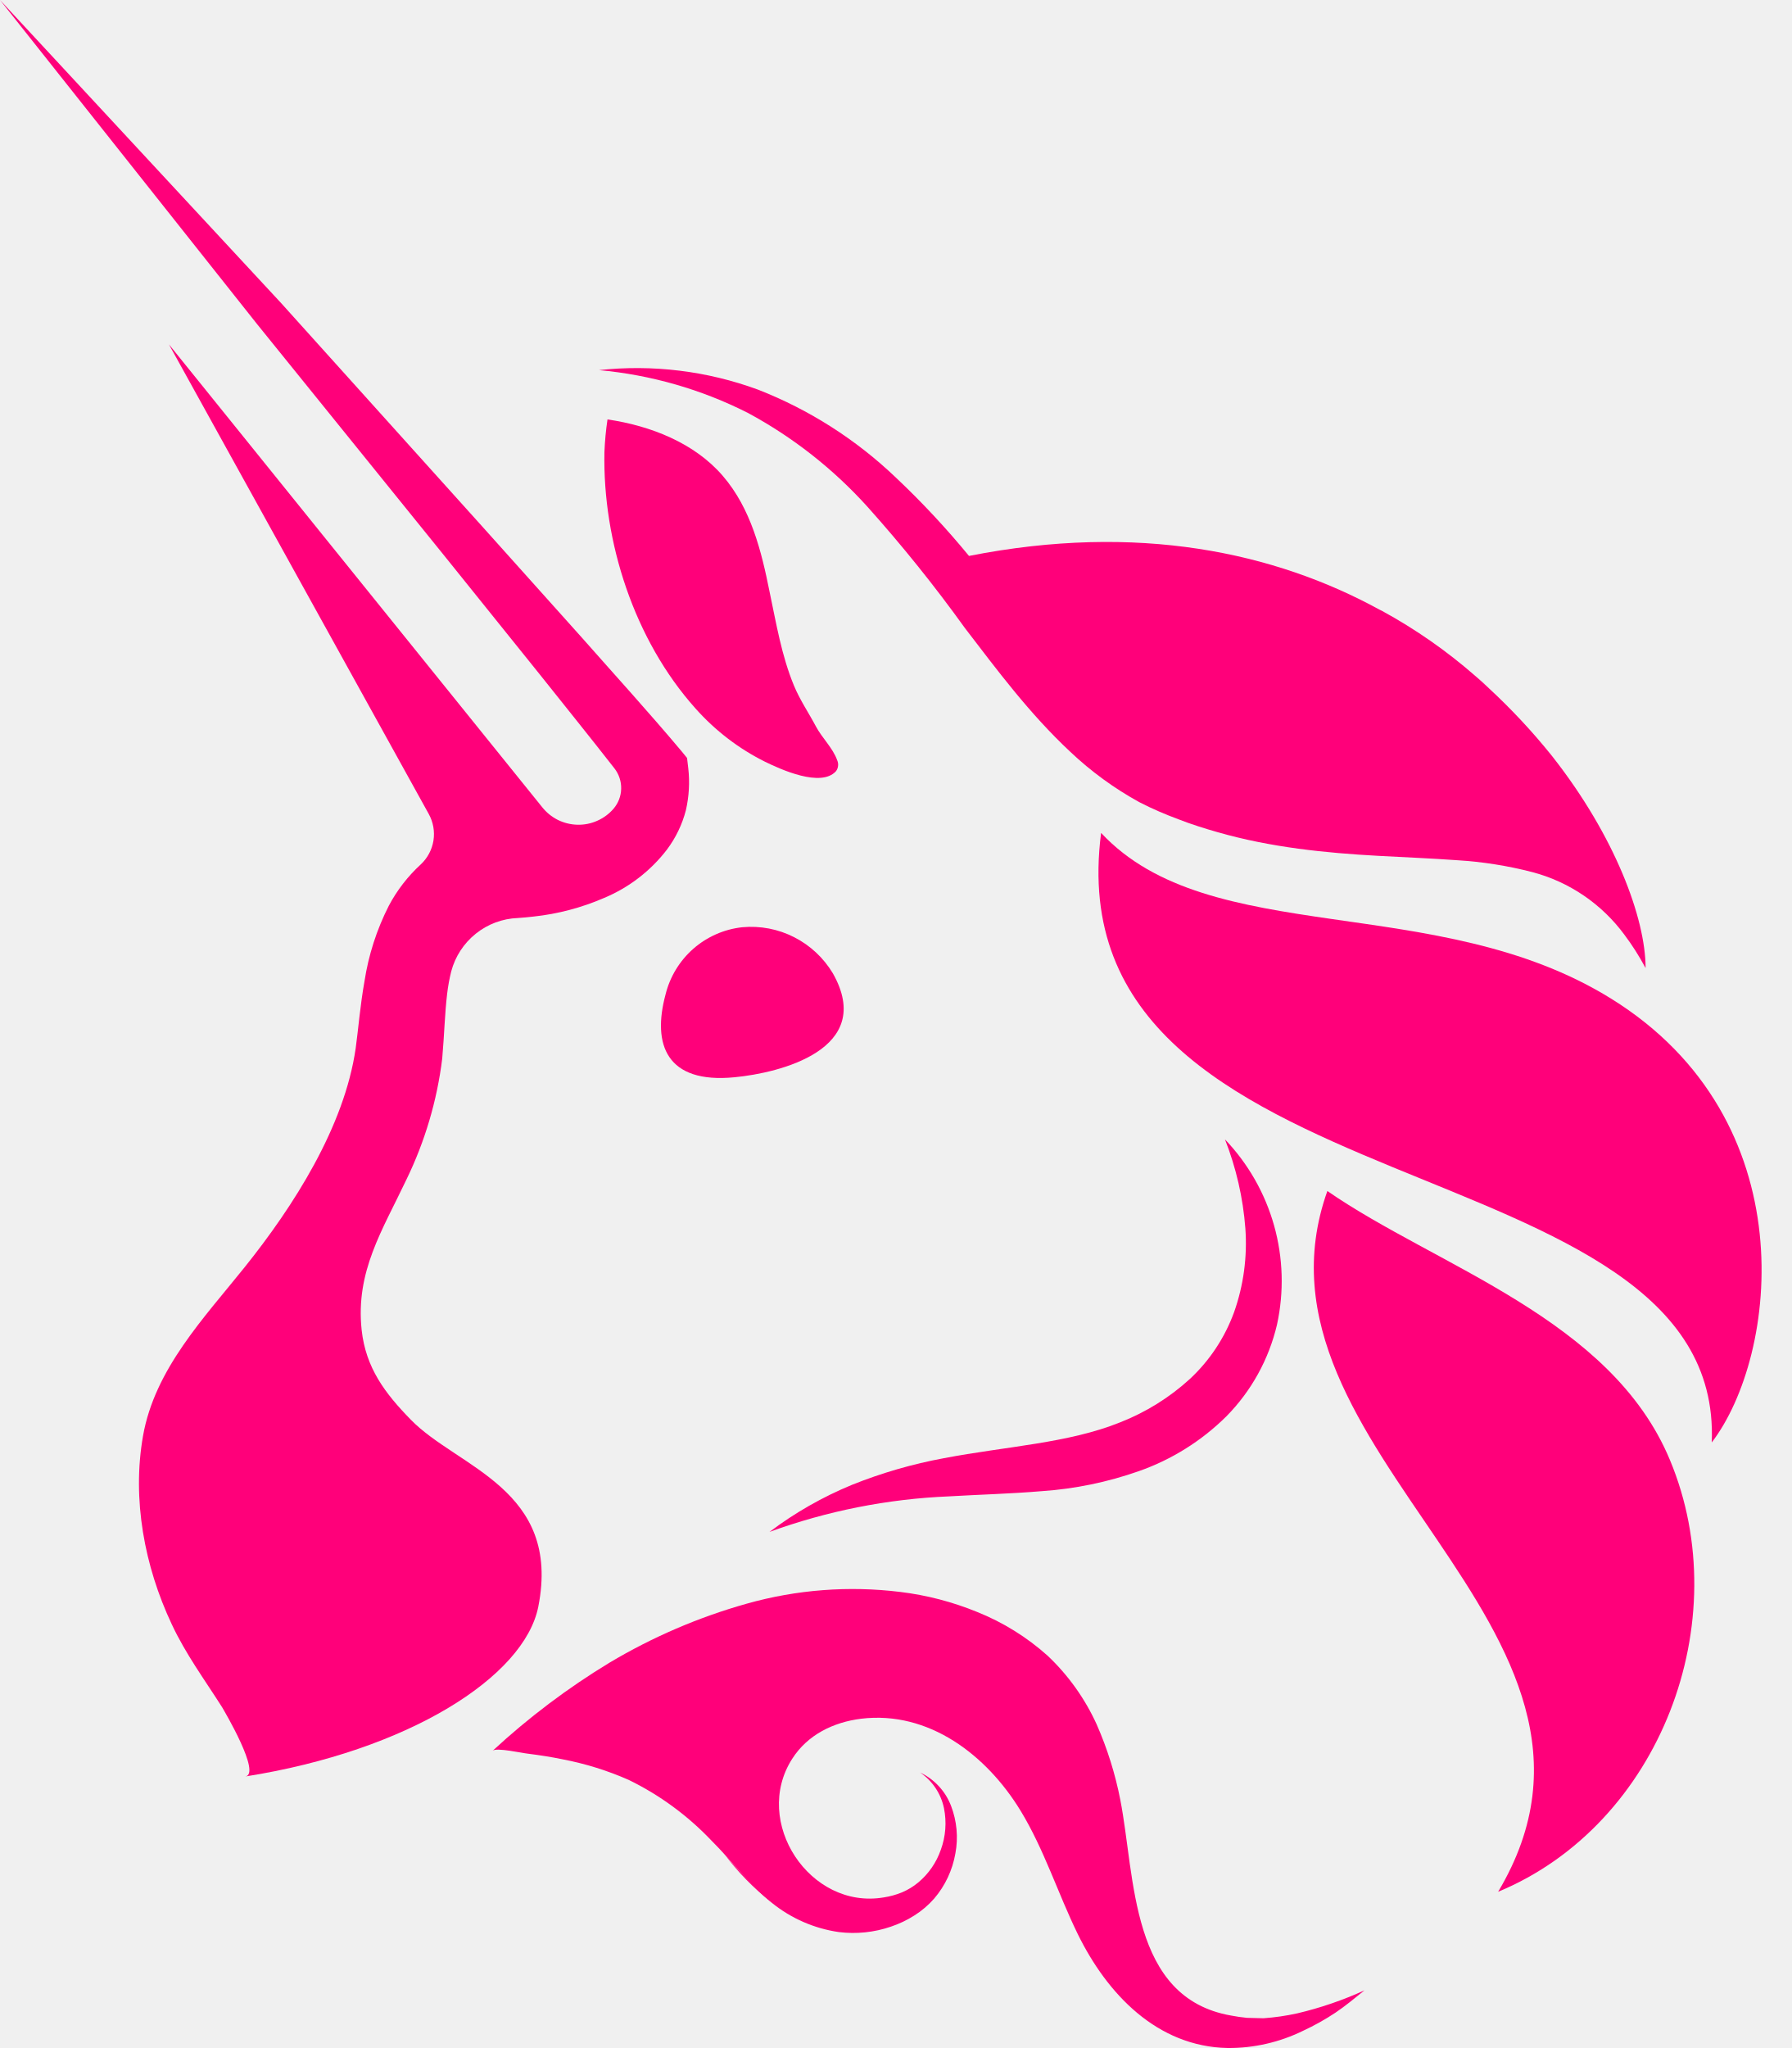
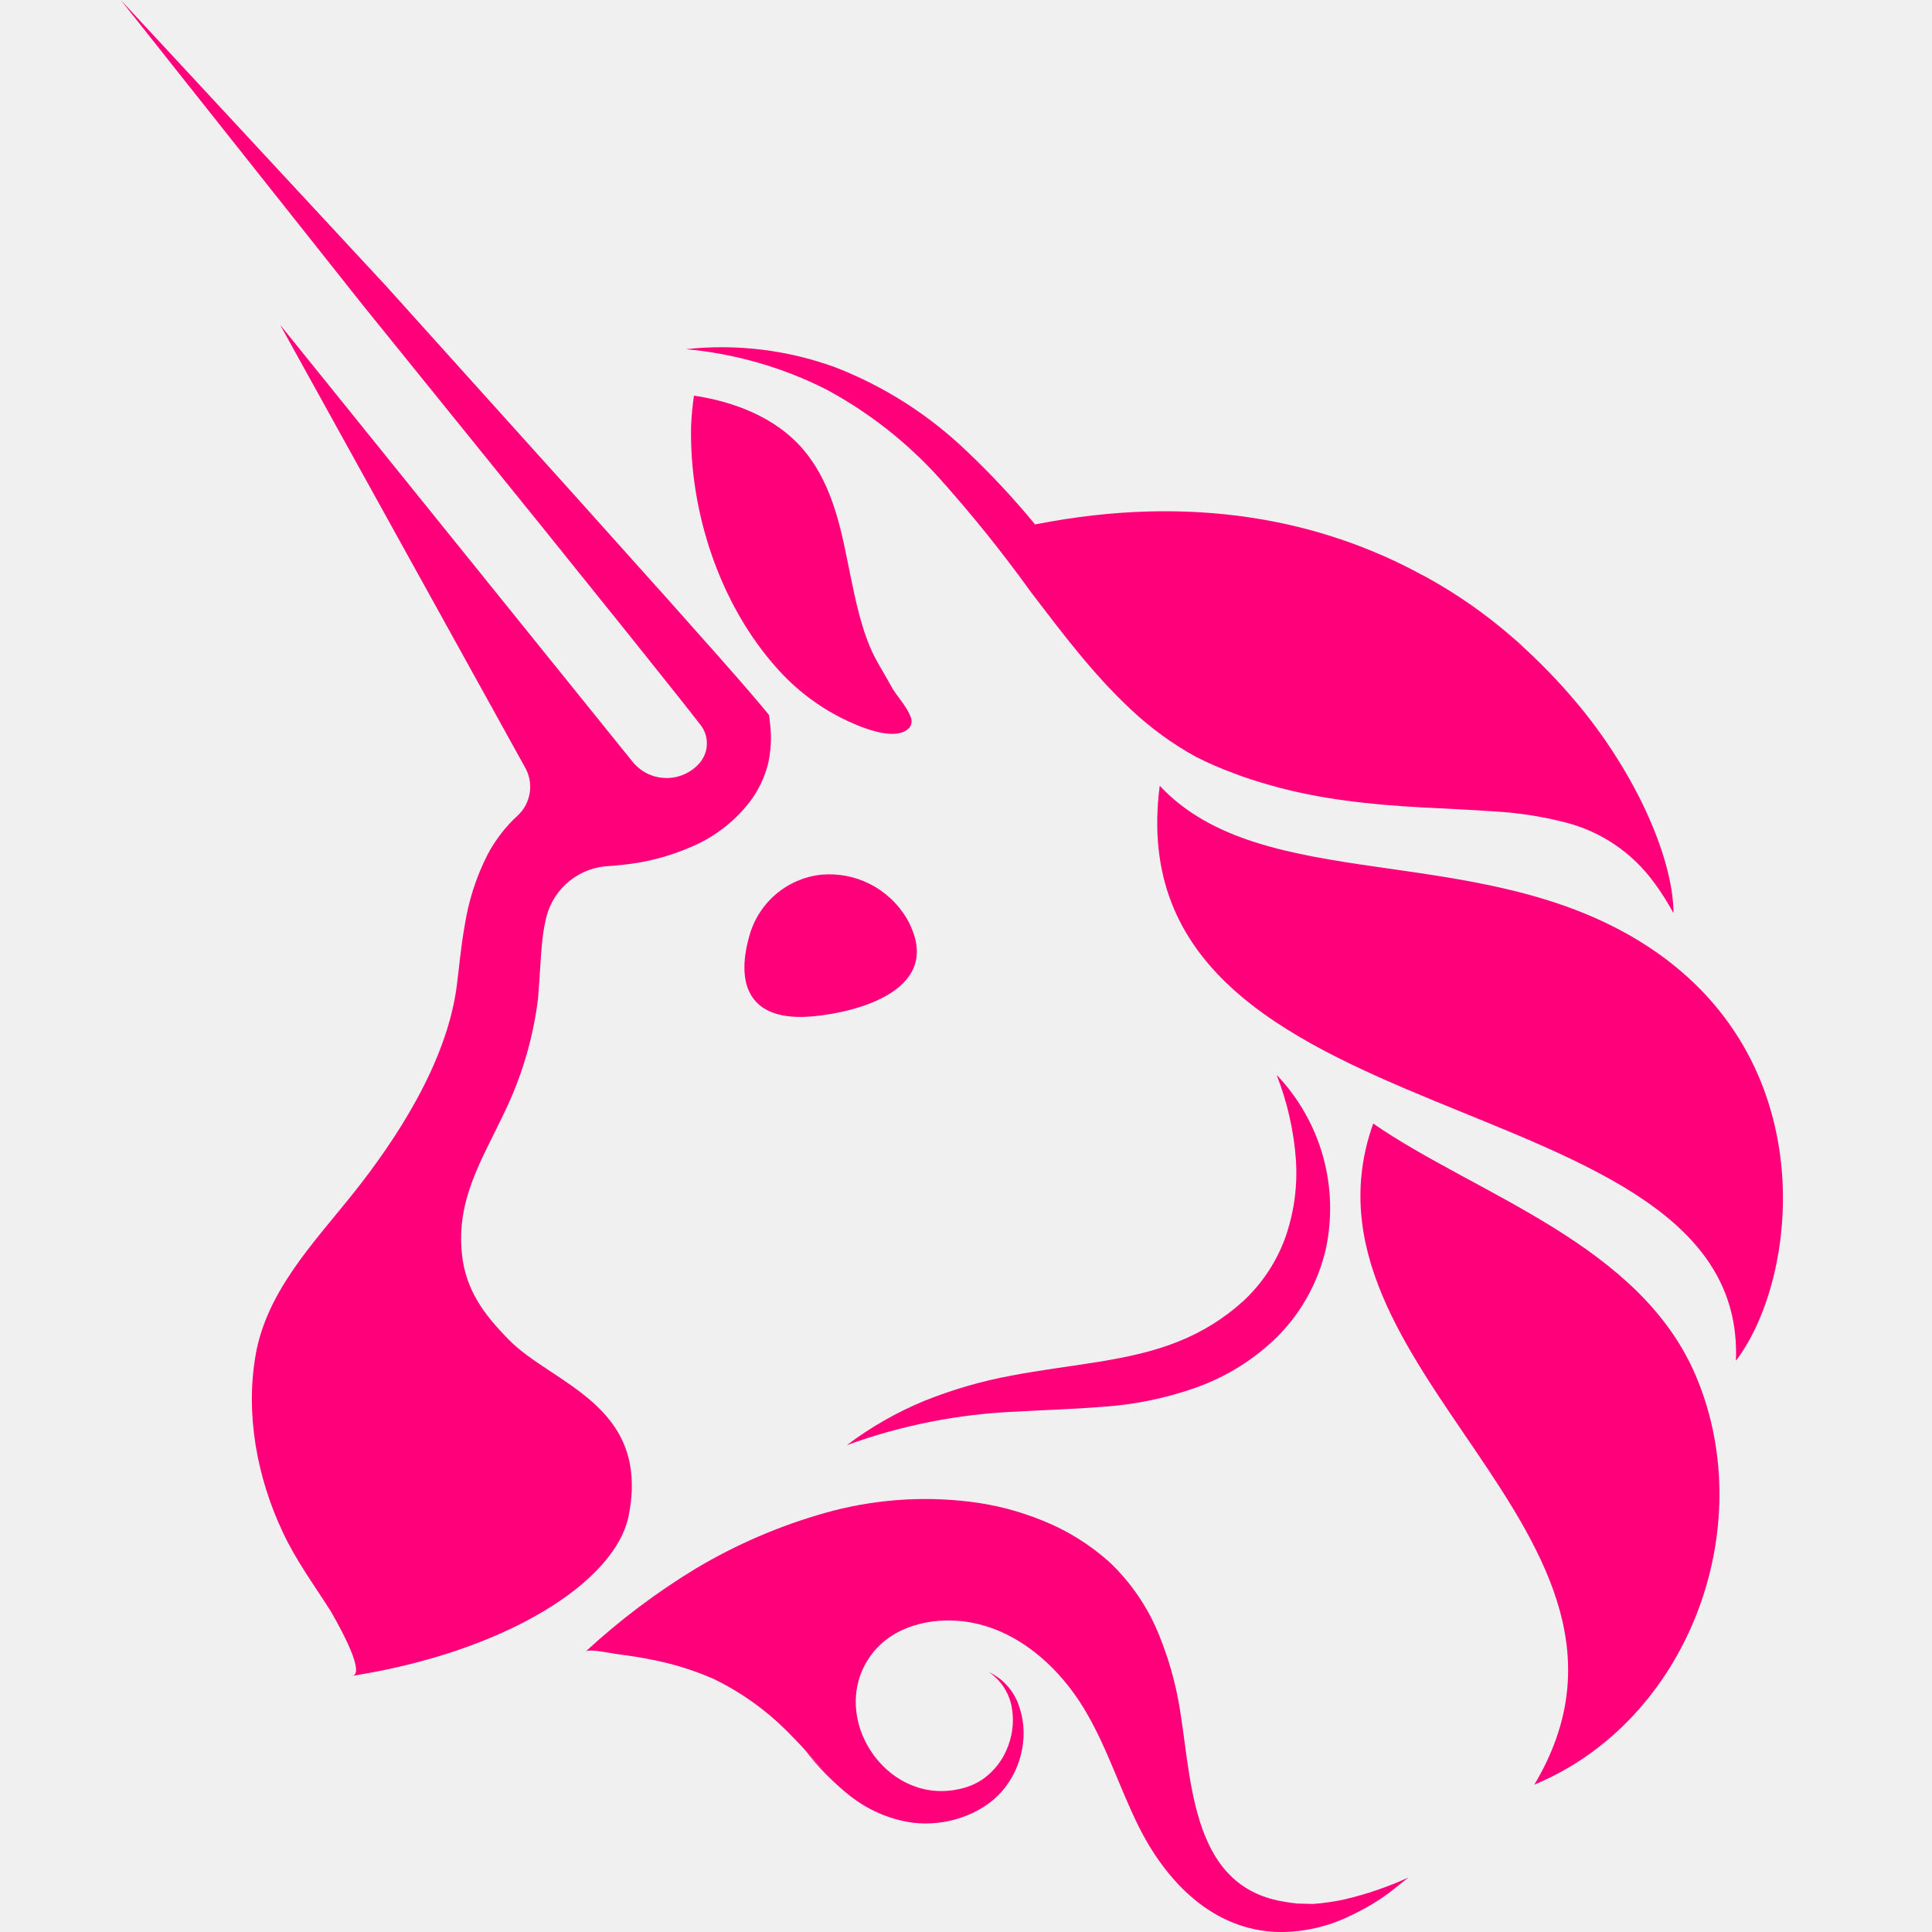
- <svg xmlns="http://www.w3.org/2000/svg" width="35" height="40" viewBox="0 0 35 40" fill="none">
-   <path d="M16.271 19.011C17.11 20.495 15.233 20.956 14.351 21.04C13.016 21.171 12.74 20.398 13.001 19.427C13.086 19.079 13.276 18.766 13.545 18.53C13.813 18.295 14.148 18.148 14.502 18.11C14.851 18.078 15.203 18.145 15.515 18.305C15.828 18.464 16.09 18.709 16.271 19.011Z" fill="#FF007A" />
-   <path d="M21.511 16.268C20.535 23.766 33.69 22.206 33.44 28.173C34.737 26.479 35.295 21.874 31.475 19.505C28.071 17.392 23.636 18.548 21.511 16.268Z" fill="#FF007A" />
-   <path d="M29.09 13.437C29.004 13.358 28.916 13.279 28.83 13.201C28.917 13.281 29.004 13.364 29.09 13.437Z" fill="#FF007A" />
-   <path d="M32.148 18.905L32.14 18.893C32.021 18.672 31.886 18.459 31.735 18.258C31.291 17.655 30.655 17.222 29.933 17.033C29.451 16.908 28.959 16.831 28.464 16.801C27.961 16.765 27.449 16.744 26.931 16.716C25.893 16.659 24.83 16.552 23.792 16.255C23.533 16.181 23.273 16.1 23.023 16.002C22.893 15.955 22.772 15.904 22.644 15.85C22.515 15.795 22.384 15.732 22.255 15.666C21.766 15.397 21.314 15.067 20.909 14.684C20.11 13.937 19.482 13.09 18.852 12.269C18.259 11.444 17.622 10.652 16.945 9.896C16.276 9.156 15.486 8.536 14.609 8.064C13.701 7.604 12.714 7.321 11.701 7.229C12.752 7.115 13.815 7.245 14.808 7.61C15.809 8.001 16.725 8.585 17.503 9.329C18.011 9.808 18.487 10.319 18.93 10.858C22.226 10.207 24.899 10.785 26.953 11.909L27 11.932C27.654 12.289 28.266 12.716 28.827 13.207C28.916 13.286 29.005 13.364 29.087 13.443C29.524 13.847 29.931 14.283 30.305 14.747L30.334 14.784C31.547 16.328 32.146 17.933 32.148 18.905Z" fill="#FF007A" />
-   <path d="M32.146 18.905L32.139 18.889L32.146 18.905Z" fill="#FF007A" />
-   <path d="M11.868 8.192C12.709 8.315 13.566 8.651 14.119 9.293C14.672 9.934 14.876 10.768 15.035 11.562C15.165 12.177 15.268 12.804 15.509 13.387C15.626 13.671 15.797 13.92 15.94 14.189C16.058 14.412 16.273 14.612 16.356 14.851C16.371 14.885 16.377 14.923 16.372 14.96C16.368 14.997 16.354 15.032 16.332 15.062C16.038 15.388 15.247 15.025 14.948 14.879C14.432 14.623 13.97 14.268 13.587 13.837C12.39 12.501 11.771 10.578 11.808 8.827C11.817 8.615 11.836 8.403 11.868 8.192Z" fill="#FF007A" />
-   <path d="M25.931 23.262C24.114 28.355 32.354 31.772 29.267 36.949C32.434 35.635 33.938 31.666 32.624 28.517C31.474 25.752 28.074 24.744 25.931 23.262Z" fill="#FF007A" />
-   <path d="M15.033 29.92C15.528 29.546 16.07 29.237 16.643 29.001C17.224 28.768 17.827 28.593 18.442 28.48C19.663 28.247 20.871 28.189 21.886 27.779C22.387 27.582 22.849 27.295 23.247 26.931C23.633 26.571 23.928 26.125 24.109 25.628C24.294 25.104 24.369 24.547 24.329 23.992C24.284 23.396 24.149 22.81 23.931 22.254C24.383 22.727 24.712 23.304 24.89 23.935C25.067 24.566 25.087 25.231 24.947 25.872C24.788 26.549 24.445 27.17 23.957 27.664C23.473 28.143 22.89 28.508 22.249 28.733C21.638 28.948 21 29.08 20.353 29.124C19.731 29.176 19.128 29.191 18.537 29.226C17.34 29.276 16.159 29.51 15.033 29.92Z" fill="#FF007A" />
-   <path d="M26.656 38.874C26.473 39.02 26.29 39.175 26.089 39.31C25.887 39.444 25.674 39.563 25.454 39.665C24.996 39.889 24.493 40.004 23.983 40C22.602 39.974 21.627 38.941 21.055 37.775C20.666 36.98 20.398 36.12 19.936 35.363C19.275 34.28 18.145 33.408 16.821 33.569C16.282 33.637 15.776 33.881 15.476 34.352C14.687 35.581 15.82 37.303 17.264 37.059C17.387 37.04 17.507 37.007 17.622 36.96C17.737 36.911 17.844 36.846 17.94 36.766C18.142 36.597 18.294 36.376 18.38 36.127C18.475 35.867 18.496 35.586 18.441 35.315C18.382 35.032 18.215 34.782 17.976 34.62C18.254 34.751 18.47 34.984 18.58 35.272C18.693 35.568 18.723 35.89 18.664 36.201C18.607 36.526 18.465 36.83 18.251 37.08C18.138 37.209 18.007 37.321 17.862 37.412C17.719 37.503 17.565 37.576 17.404 37.63C17.078 37.742 16.731 37.778 16.389 37.736C15.909 37.667 15.457 37.47 15.079 37.165C14.632 36.81 14.3 36.346 13.897 35.947C13.434 35.46 12.888 35.059 12.285 34.765C11.869 34.581 11.434 34.446 10.988 34.361C10.763 34.314 10.536 34.28 10.309 34.251C10.205 34.241 9.696 34.127 9.625 34.194C10.327 33.545 11.092 32.968 11.909 32.473C12.748 31.973 13.648 31.586 14.587 31.322C15.561 31.047 16.579 30.969 17.583 31.092C18.1 31.154 18.606 31.286 19.088 31.483C19.594 31.685 20.06 31.975 20.466 32.338C20.869 32.719 21.194 33.174 21.424 33.679C21.632 34.152 21.787 34.646 21.886 35.153C22.182 36.669 22.073 39.02 24.049 39.366C24.152 39.386 24.256 39.401 24.361 39.411L24.684 39.419C24.906 39.403 25.127 39.371 25.344 39.323C25.795 39.217 26.234 39.066 26.656 38.874Z" fill="#FF007A" />
-   <path d="M15.171 37.218L15.119 37.177L15.171 37.218Z" fill="#FF007A" />
-   <path d="M13.399 15.826C13.327 16.104 13.201 16.364 13.029 16.594C12.709 17.011 12.284 17.337 11.799 17.539C11.362 17.728 10.9 17.85 10.428 17.901C10.325 17.914 10.219 17.922 10.116 17.93C9.817 17.941 9.529 18.048 9.295 18.236C9.06 18.424 8.892 18.682 8.815 18.973C8.779 19.117 8.752 19.264 8.735 19.412C8.689 19.795 8.681 20.194 8.639 20.676C8.538 21.497 8.301 22.295 7.94 23.038C7.47 24.031 6.943 24.832 7.065 25.976C7.146 26.719 7.525 27.217 8.028 27.731C8.936 28.664 10.97 29.081 10.516 31.381C10.242 32.753 7.976 34.194 4.792 34.697C5.109 34.648 4.386 33.425 4.34 33.346C3.999 32.809 3.625 32.303 3.354 31.721C2.822 30.591 2.576 29.283 2.794 28.045C3.023 26.741 3.984 25.743 4.782 24.747C5.731 23.562 6.728 22.01 6.949 20.471C7 20.099 7.037 19.632 7.12 19.168C7.199 18.654 7.359 18.156 7.595 17.692C7.755 17.389 7.967 17.115 8.22 16.883C8.352 16.76 8.439 16.596 8.468 16.417C8.496 16.238 8.463 16.056 8.376 15.898L3.3 6.726L10.591 15.764C10.674 15.869 10.779 15.954 10.898 16.014C11.018 16.073 11.149 16.105 11.282 16.108C11.415 16.111 11.547 16.085 11.669 16.03C11.791 15.976 11.9 15.896 11.987 15.794C12.079 15.686 12.132 15.549 12.135 15.407C12.139 15.264 12.093 15.125 12.007 15.012C11.53 14.401 11.027 13.778 10.539 13.165L8.704 10.884L5.022 6.33L0 0L5.494 5.922L9.414 10.275L11.37 12.457C12.018 13.191 12.667 13.902 13.316 14.674L13.422 14.804L13.446 15.006C13.477 15.28 13.461 15.557 13.399 15.826Z" fill="#FF007A" />
-   <path d="M15.078 37.157C14.726 36.884 14.412 36.563 14.146 36.204C14.432 36.546 14.743 36.864 15.078 37.157Z" fill="#FF007A" />
+ <svg xmlns="http://www.w3.org/2000/svg" width="40" height="40" viewBox="0 0 40 40" fill="none">
+   <g clip-path="url(#clip0)">
+     <path d="M18.771 19.011C19.61 20.495 17.733 20.956 16.852 21.04C15.516 21.171 15.24 20.398 15.501 19.427C15.586 19.079 15.776 18.766 16.045 18.53C16.313 18.295 16.648 18.148 17.002 18.11C17.351 18.078 17.703 18.145 18.015 18.305C18.328 18.464 18.59 18.709 18.771 19.011Z" fill="#FF007A" />
+     <path d="M24.011 16.268C23.035 23.766 36.19 22.206 35.94 28.173C37.237 26.479 37.795 21.874 33.975 19.505C30.571 17.392 26.136 18.548 24.011 16.268Z" fill="#FF007A" />
+     <path d="M31.59 13.437C31.504 13.358 31.416 13.279 31.33 13.201C31.417 13.281 31.504 13.364 31.59 13.437Z" fill="#FF007A" />
+     <path d="M34.648 18.905L34.64 18.893C34.521 18.672 34.386 18.459 34.235 18.258C33.791 17.655 33.155 17.222 32.432 17.033C31.951 16.908 31.459 16.831 30.964 16.801C30.461 16.765 29.949 16.744 29.431 16.716C28.393 16.659 27.33 16.552 26.292 16.255C26.033 16.181 25.773 16.1 25.523 16.002C25.393 15.955 25.272 15.904 25.144 15.85C25.015 15.795 24.884 15.732 24.755 15.666C24.266 15.397 23.814 15.067 23.409 14.684C22.61 13.937 21.982 13.09 21.352 12.269C20.759 11.444 20.122 10.652 19.445 9.896C18.776 9.156 17.986 8.536 17.109 8.064C16.201 7.604 15.214 7.321 14.201 7.229C15.252 7.115 16.315 7.245 17.308 7.61C18.309 8.001 19.225 8.585 20.003 9.329C20.511 9.808 20.987 10.319 21.43 10.858C24.726 10.207 27.399 10.785 29.453 11.909L29.5 11.932C30.154 12.289 30.766 12.716 31.327 13.207C31.416 13.286 31.505 13.364 31.587 13.443C32.024 13.847 32.431 14.283 32.805 14.747L32.834 14.784C34.047 16.328 34.646 17.933 34.648 18.905Z" fill="#FF007A" />
+     <path d="M34.646 18.905L34.639 18.889L34.646 18.905Z" fill="#FF007A" />
+     <path d="M14.368 8.192C15.209 8.315 16.066 8.651 16.619 9.293C17.172 9.934 17.376 10.768 17.535 11.562C17.665 12.177 17.768 12.804 18.009 13.387C18.126 13.671 18.297 13.92 18.44 14.189C18.558 14.412 18.773 14.612 18.856 14.851C18.871 14.885 18.877 14.923 18.872 14.96C18.868 14.997 18.854 15.032 18.832 15.062C18.538 15.388 17.747 15.025 17.448 14.879C16.933 14.623 16.47 14.268 16.087 13.837C14.89 12.501 14.271 10.578 14.308 8.827C14.317 8.615 14.336 8.403 14.368 8.192Z" fill="#FF007A" />
+     <path d="M28.431 23.262C26.614 28.355 34.854 31.772 31.767 36.949C34.934 35.635 36.438 31.666 35.124 28.517C33.974 25.752 30.574 24.744 28.431 23.262Z" fill="#FF007A" />
+     <path d="M17.533 29.92C18.028 29.546 18.57 29.237 19.143 29.001C19.724 28.768 20.327 28.593 20.942 28.48C22.163 28.247 23.371 28.189 24.386 27.779C24.887 27.582 25.349 27.295 25.747 26.931C26.133 26.571 26.428 26.125 26.609 25.628C26.794 25.104 26.869 24.547 26.829 23.992C26.784 23.396 26.649 22.81 26.431 22.254C26.883 22.727 27.212 23.304 27.39 23.935C27.567 24.566 27.587 25.231 27.447 25.872C27.288 26.549 26.945 27.17 26.457 27.664C25.973 28.143 25.39 28.508 24.749 28.733C24.138 28.948 23.5 29.08 22.853 29.124C22.231 29.176 21.628 29.191 21.037 29.226C19.84 29.276 18.659 29.51 17.533 29.92Z" fill="#FF007A" />
+     <path d="M29.156 38.874C28.973 39.02 28.79 39.175 28.589 39.31C28.387 39.444 28.174 39.563 27.954 39.665C27.496 39.889 26.993 40.004 26.483 40C25.102 39.974 24.127 38.941 23.555 37.775C23.166 36.98 22.898 36.12 22.436 35.363C21.775 34.28 20.645 33.408 19.321 33.569C18.782 33.637 18.276 33.881 17.976 34.352C17.187 35.581 18.32 37.303 19.764 37.059C19.887 37.04 20.007 37.007 20.122 36.96C20.237 36.911 20.344 36.846 20.44 36.766C20.642 36.597 20.794 36.376 20.88 36.127C20.975 35.867 20.996 35.586 20.941 35.315C20.882 35.032 20.715 34.782 20.476 34.62C20.754 34.751 20.97 34.984 21.08 35.272C21.193 35.568 21.223 35.89 21.164 36.201C21.107 36.526 20.965 36.83 20.751 37.08C20.638 37.209 20.507 37.321 20.362 37.412C20.219 37.503 20.065 37.576 19.904 37.63C19.578 37.742 19.231 37.778 18.889 37.736C18.409 37.667 17.957 37.47 17.579 37.165C17.132 36.81 16.8 36.346 16.397 35.947C15.934 35.46 15.388 35.059 14.785 34.765C14.369 34.581 13.934 34.446 13.488 34.361C13.263 34.314 13.036 34.28 12.809 34.251C12.705 34.241 12.196 34.127 12.125 34.194C12.827 33.545 13.592 32.968 14.409 32.473C15.248 31.973 16.148 31.586 17.087 31.322C18.061 31.047 19.079 30.969 20.083 31.092C20.6 31.154 21.106 31.286 21.588 31.483C22.094 31.685 22.56 31.975 22.966 32.338C23.369 32.719 23.694 33.174 23.924 33.679C24.132 34.152 24.287 34.646 24.386 35.153C24.682 36.669 24.573 39.02 26.549 39.366C26.652 39.386 26.756 39.401 26.861 39.411L27.184 39.419C27.406 39.403 27.627 39.371 27.844 39.323C28.295 39.217 28.734 39.066 29.156 38.874Z" fill="#FF007A" />
+     <path d="M17.671 37.218L17.619 37.177L17.671 37.218Z" fill="#FF007A" />
+     <path d="M15.899 15.826C15.827 16.104 15.701 16.364 15.529 16.594C15.209 17.011 14.784 17.337 14.299 17.539C13.862 17.728 13.4 17.85 12.928 17.901C12.825 17.914 12.719 17.922 12.616 17.93C12.317 17.941 12.029 18.048 11.795 18.236C11.56 18.424 11.392 18.682 11.315 18.973C11.279 19.117 11.252 19.264 11.235 19.412C11.189 19.795 11.181 20.194 11.139 20.676C11.038 21.497 10.801 22.295 10.44 23.038C9.97 24.031 9.443 24.832 9.565 25.976C9.646 26.719 10.025 27.217 10.528 27.731C11.437 28.664 13.47 29.081 13.016 31.381C12.742 32.753 10.476 34.194 7.292 34.697C7.609 34.648 6.886 33.425 6.84 33.346C6.499 32.809 6.125 32.303 5.854 31.721C5.322 30.591 5.076 29.283 5.294 28.045C5.523 26.741 6.484 25.743 7.282 24.747C8.231 23.562 9.228 22.01 9.449 20.471C9.5 20.099 9.537 19.632 9.62 19.168C9.699 18.654 9.859 18.156 10.095 17.692C10.255 17.389 10.467 17.115 10.72 16.883C10.852 16.76 10.939 16.596 10.967 16.417C10.996 16.238 10.963 16.056 10.876 15.898L5.8 6.726L13.091 15.764C13.174 15.869 13.279 15.954 13.398 16.014C13.518 16.073 13.649 16.105 13.782 16.108C13.915 16.111 14.047 16.085 14.169 16.03C14.291 15.976 14.4 15.896 14.487 15.794C14.579 15.686 14.632 15.549 14.635 15.407C14.639 15.264 14.593 15.125 14.507 15.012C14.03 14.401 13.527 13.778 13.039 13.165L11.204 10.884L7.522 6.33L2.5 0L7.994 5.922L11.914 10.275L13.87 12.457C14.518 13.191 15.167 13.902 15.816 14.674L15.922 14.804L15.946 15.006C15.977 15.28 15.961 15.557 15.899 15.826Z" fill="#FF007A" />
+     <path d="M17.578 37.157C17.226 36.884 16.912 36.563 16.646 36.204C16.932 36.546 17.243 36.864 17.578 37.157Z" fill="#FF007A" />
+   </g>
+   <defs>
+     <clipPath id="clip0">
+       <rect width="40" height="40" fill="white" />
+     </clipPath>
+   </defs>
</svg>
